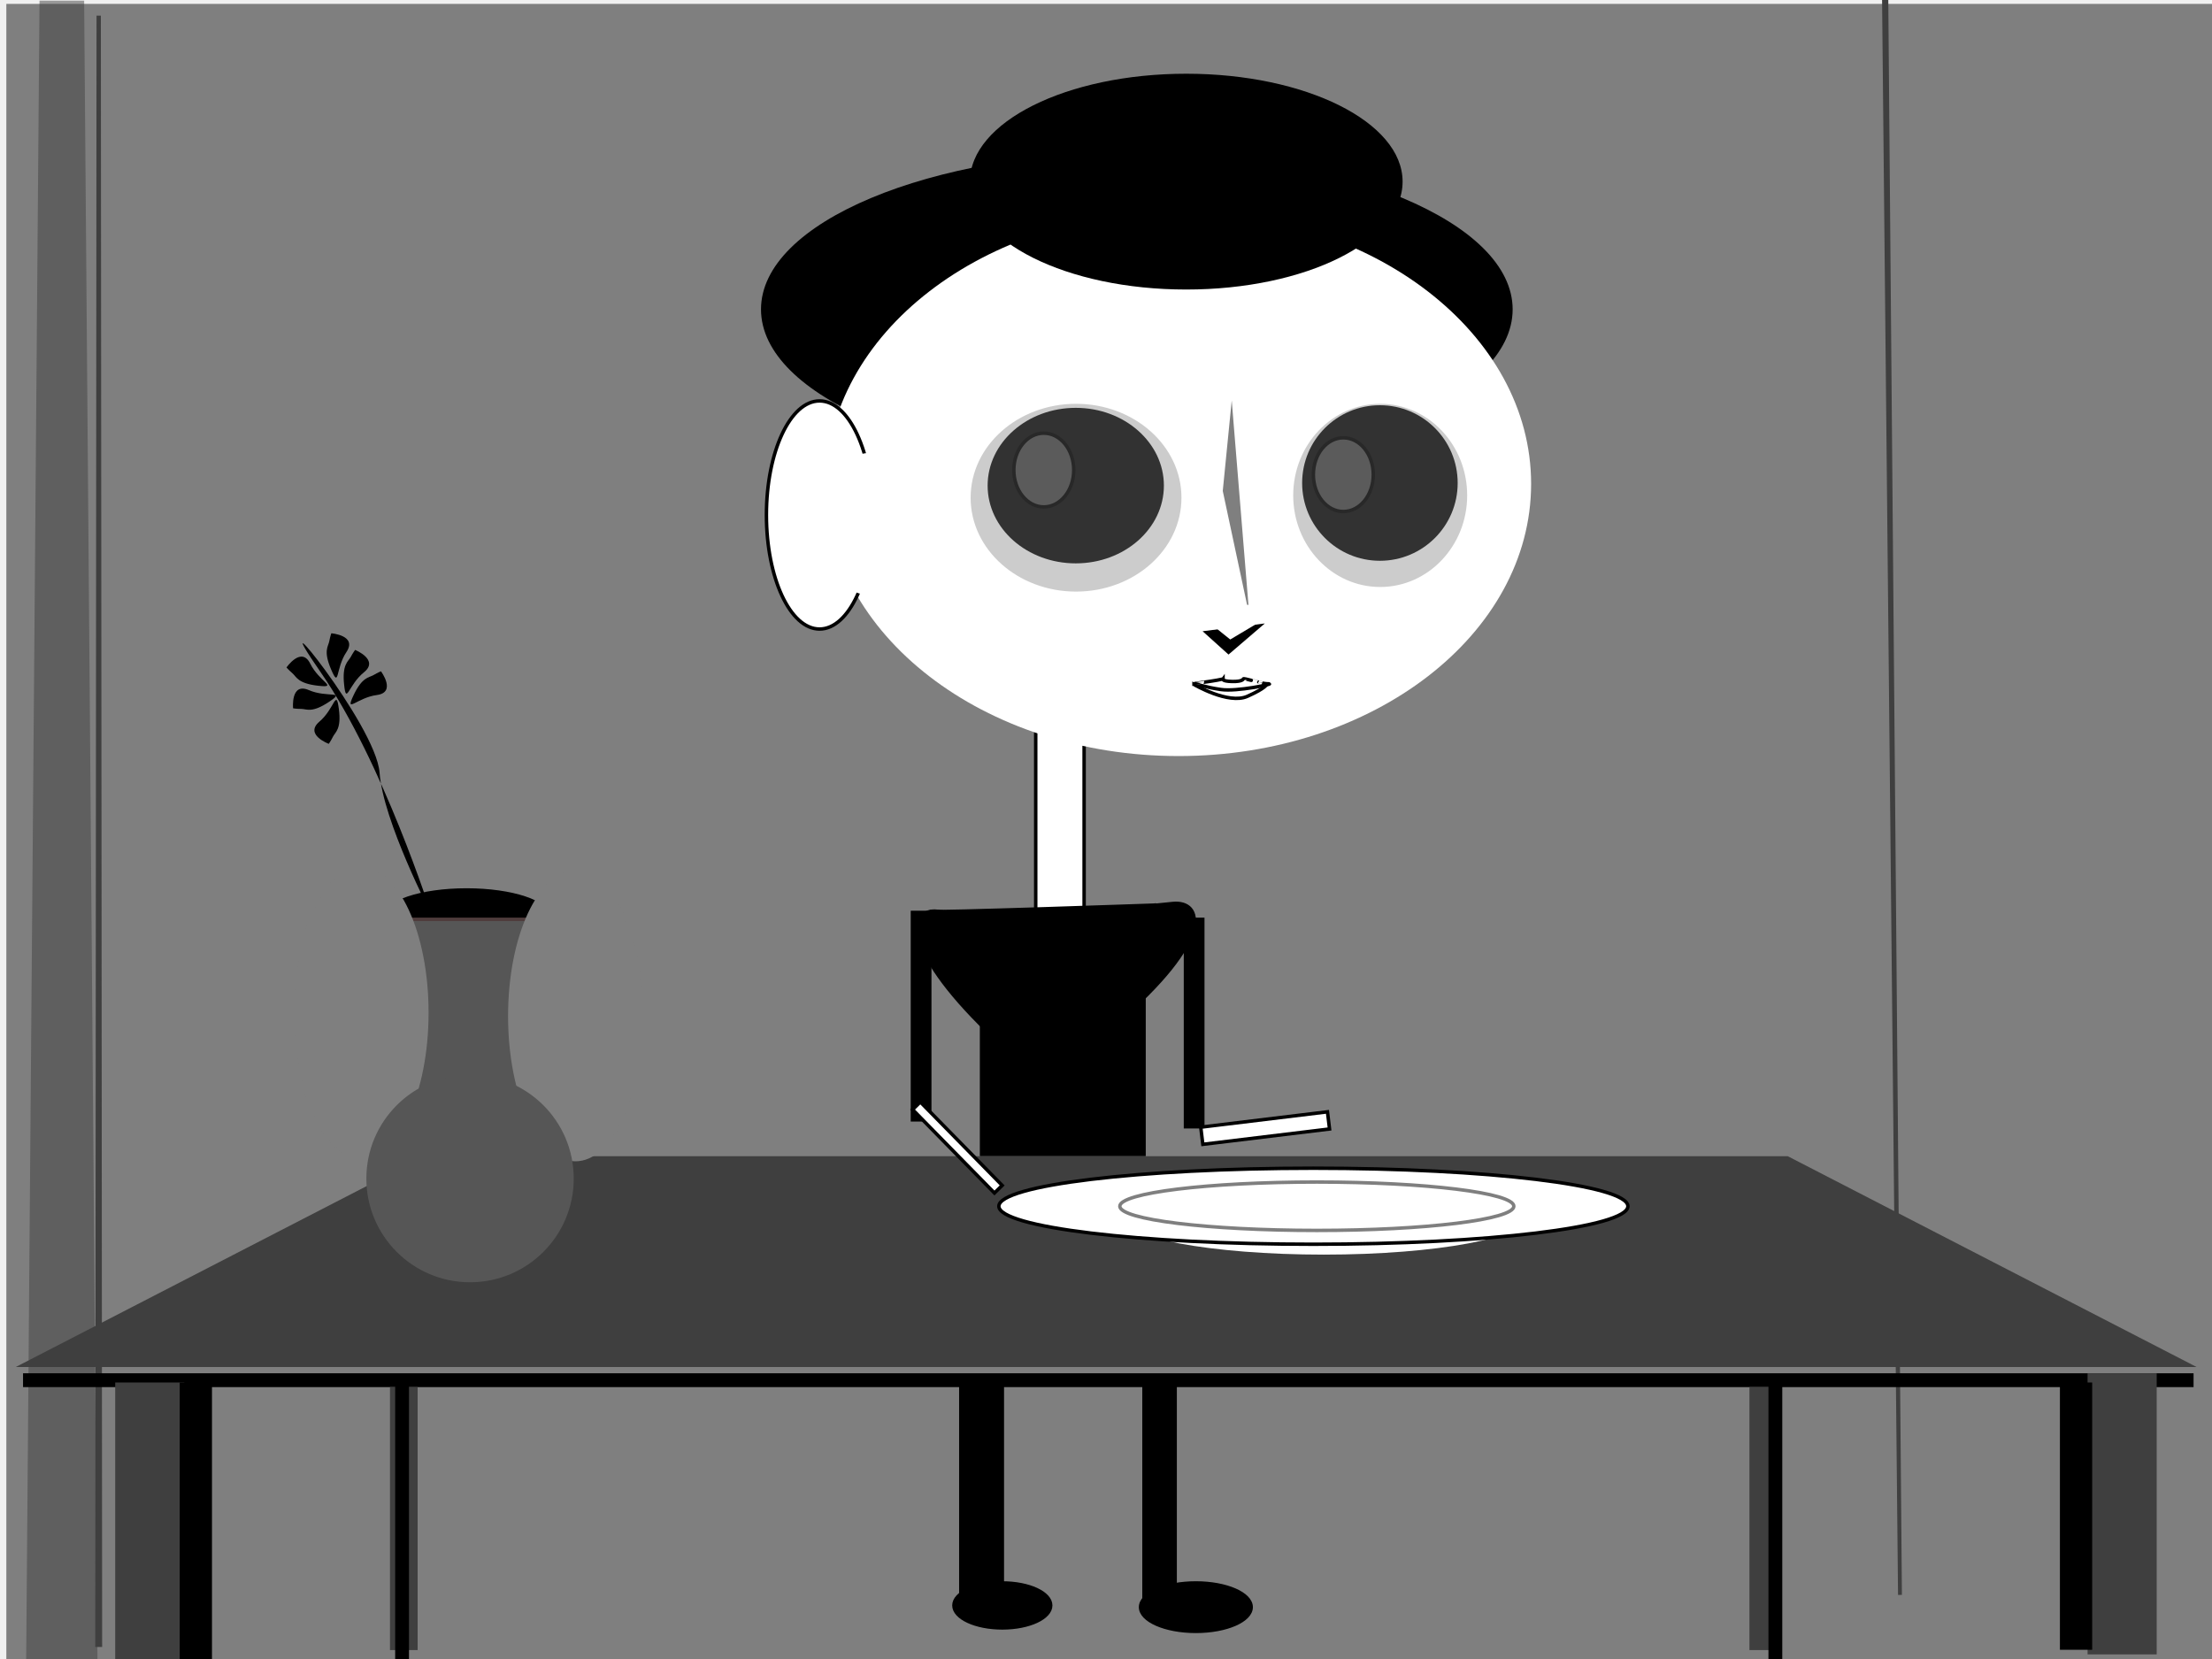
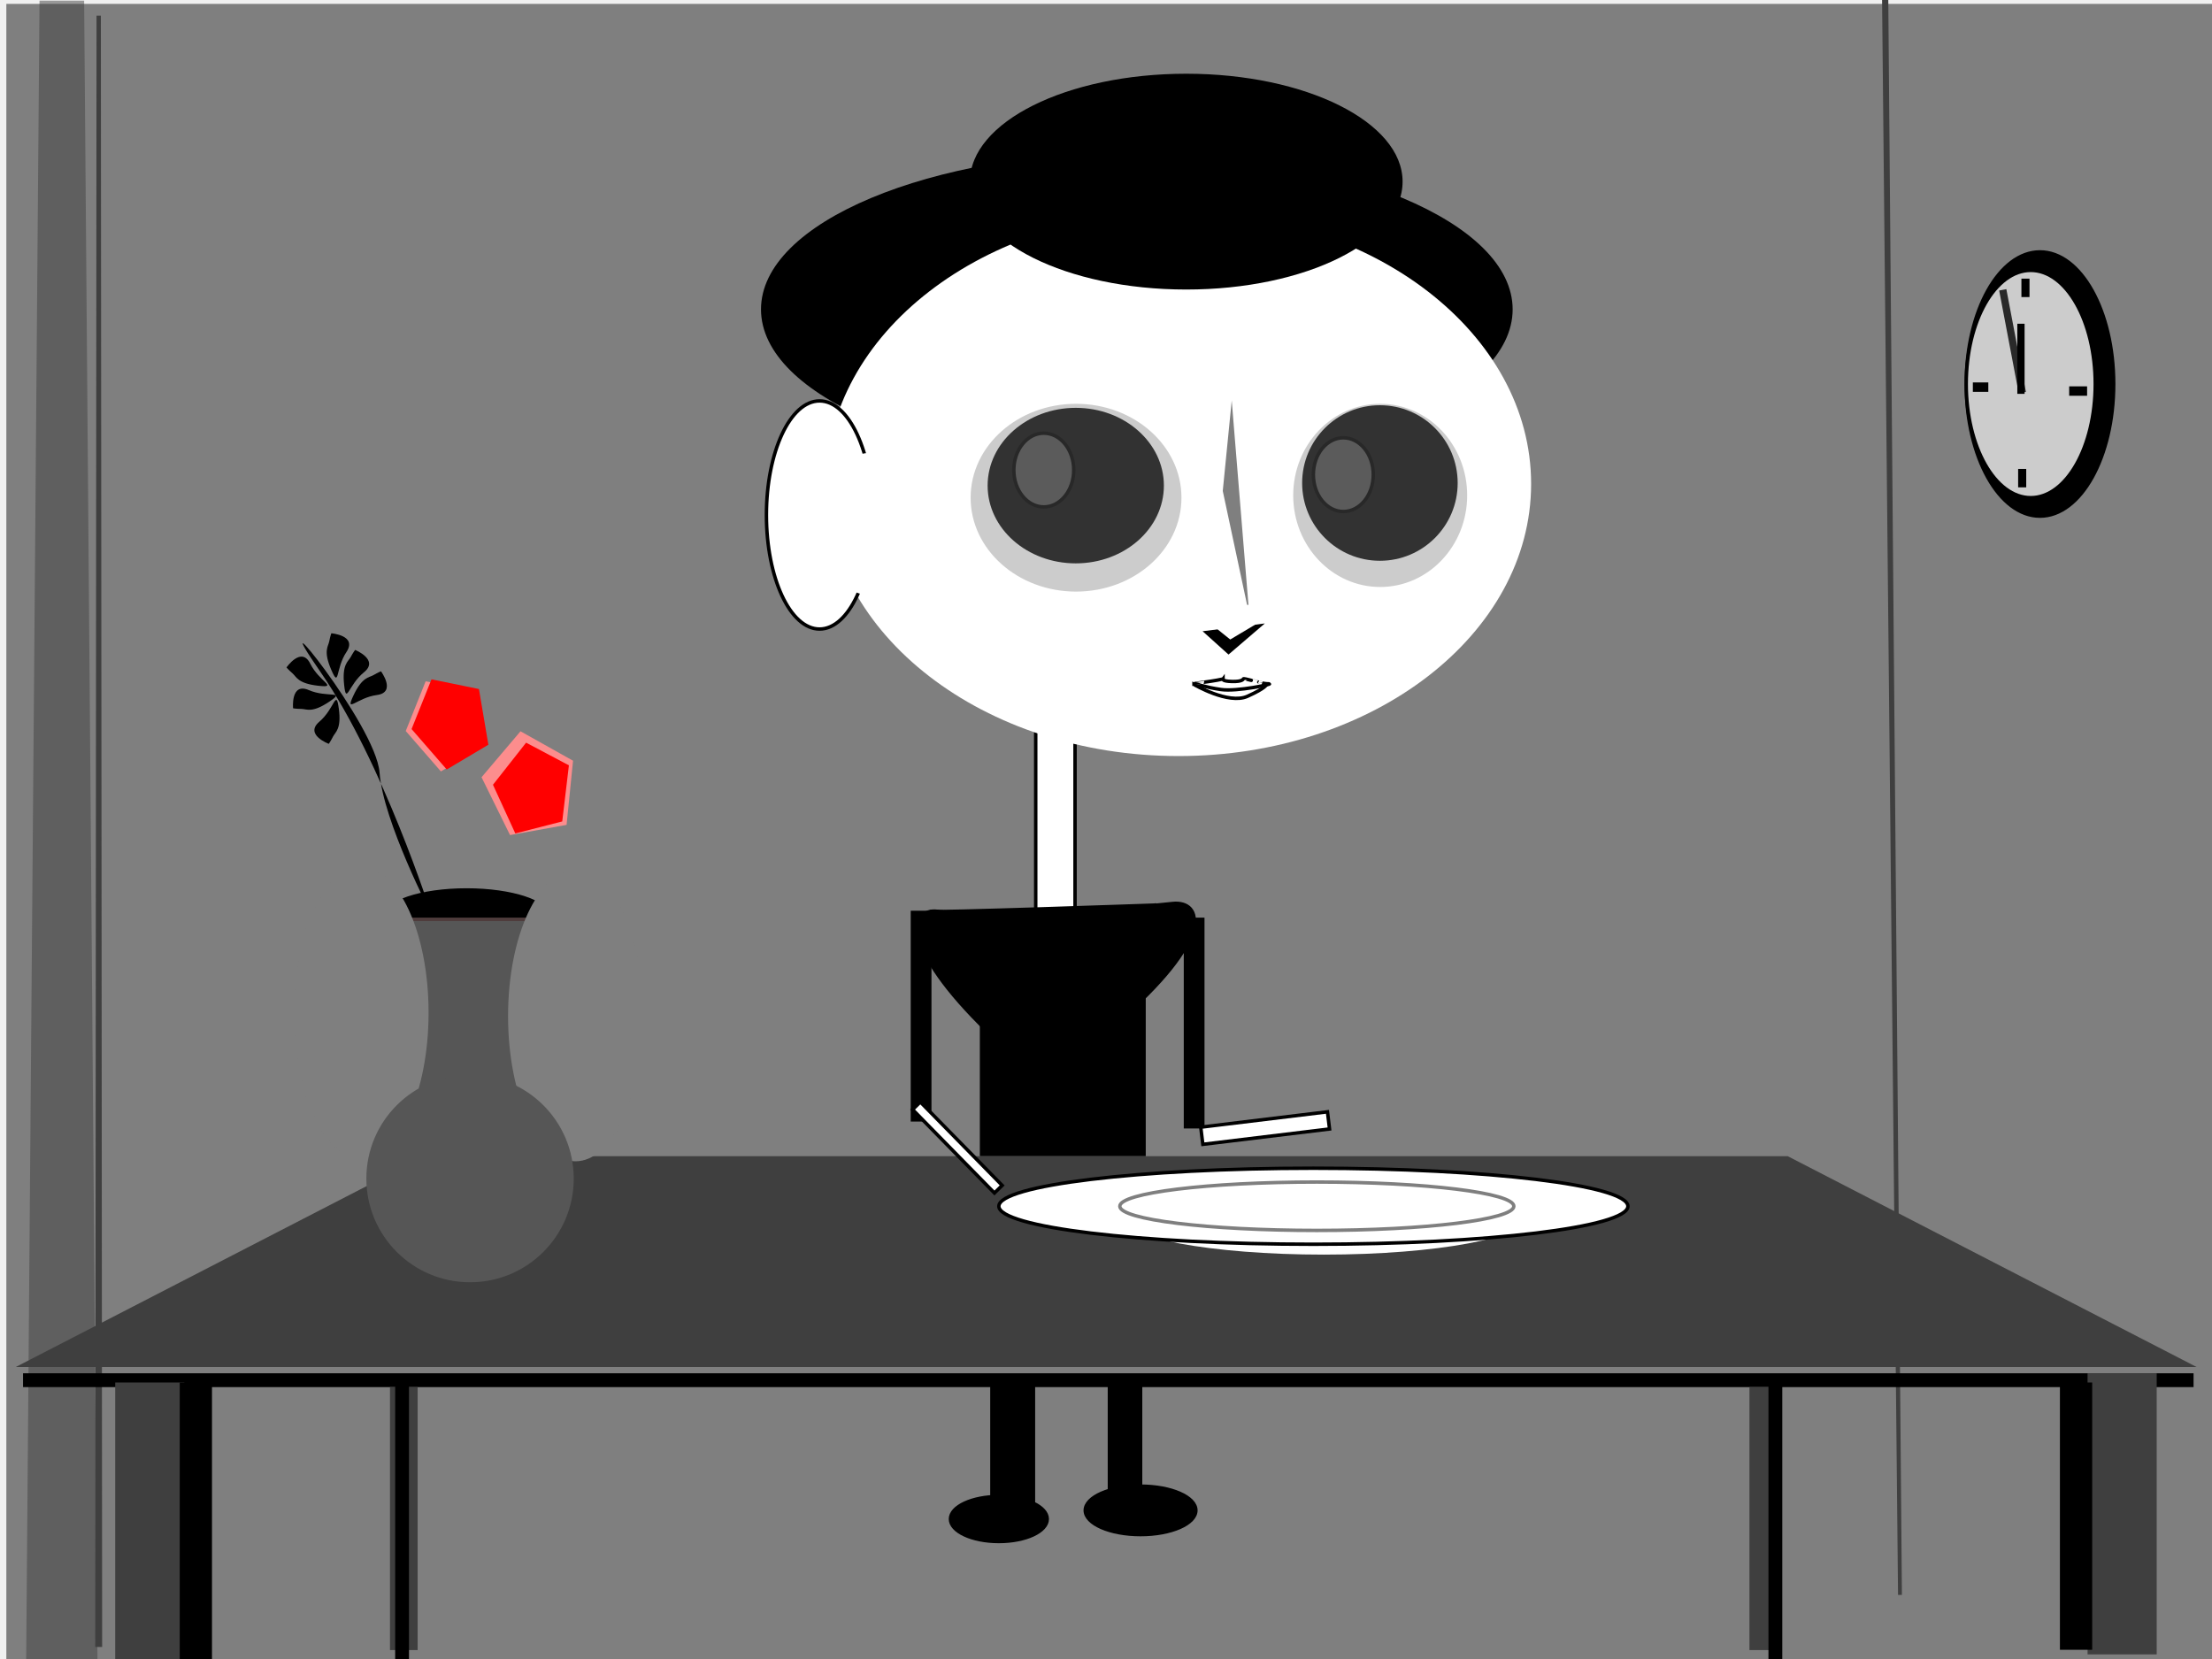
<svg xmlns="http://www.w3.org/2000/svg" width="640" height="480">
  <g>
-     <rect id="svg_2" height="480" width="642.75" y="1.125" x="1.833" stroke-width="0" fill="#7f7f7f" stroke="#000000" />
-     <rect stroke="#000000" id="svg_24" height="61" width="14" y="207" x="299.667" stroke-linecap="null" stroke-linejoin="null" stroke-dasharray="null" fill="#ffffff" />
-     <ellipse stroke="#000000" ry="45.562" rx="108.738" id="svg_21" cy="89.504" cx="328.918" stroke-linecap="null" stroke-linejoin="null" stroke-dasharray="null" stroke-width="0" fill="#000000" />
-     <ellipse stroke="#000000" ry="78.75" rx="102" id="svg_3" cy="140" cx="341" stroke-width="0" fill="#ffffff" />
-     <ellipse ry="22.5" rx="25.5" id="svg_4" cy="140.5" cx="311.25" stroke-linecap="null" stroke-linejoin="null" stroke-dasharray="null" stroke-width="0" stroke="#000000" fill="#3f3f3f" />
-     <ellipse stroke="#000000" id="svg_5" ry="22.5" rx="22.5" cy="139.75" cx="399.25" stroke-linecap="null" stroke-linejoin="null" stroke-dasharray="null" stroke-width="0" fill="#3f3f3f" />
-     <path stroke="#000000" opacity="0.5" transform="rotate(86.59154 356.8499,147.0671) " id="svg_11" d="m325.684,145.686c0,0 25.971,4.144 25.971,4.144c0,0 36.36,-5.526 36.36,-5.526c0,0 -62.331,1.381 -62.331,1.381z" stroke-linecap="null" stroke-linejoin="null" stroke-dasharray="null" stroke-width="0" fill="#000000" />
-     <ellipse stroke="#000000" ry="33" rx="15.375" id="svg_12" cy="149" cx="237.125" stroke-linecap="null" stroke-linejoin="null" stroke-dasharray="null" fill="#ffffff" />
-     <ellipse stroke="#000000" id="svg_14" ry="20.625" rx="15.375" cy="151.625" cx="252.125" stroke-linecap="null" stroke-linejoin="null" stroke-dasharray="null" stroke-width="0" fill="#ffffff" />
-     <path id="svg_8" d="m347.949,182.633c0,0 7.5,6.75 7.5,6.75c0,0 10.5,-9 10.5,-9c0,0 -18,2.25 -18,2.25z" stroke-linecap="null" stroke-linejoin="null" stroke-dasharray="null" stroke-width="0" stroke="#000000" fill="#000000" />
-     <path stroke="#000000" transform="rotate(-176.0072 356.3042,179.8693) " id="svg_10" d="m341.402,185.037l14.902,-10.336l14.902,10.336l-29.804,0z" stroke-linecap="null" stroke-linejoin="null" stroke-dasharray="null" stroke-width="0" fill="#ffffff" />
-     <path transform="rotate(7.608929 355.7784,199.2545) " id="svg_20" d="m345.388,199.416c0,0 10.662,4.505 15.768,1.352c5.106,-3.154 5.031,-4.13 5.009,-4.146c-0.022,-0.016 -20.777,2.795 -20.777,2.795l0,0z" stroke-linecap="null" stroke-linejoin="null" stroke-dasharray="null" stroke-width="null" stroke="#000000" fill="#ffffff" />
-     <path id="svg_19" d="m353.862,196.423c0,0 -0.526,0.676 2.628,0.751c3.154,0.075 3.229,-0.751 3.304,-0.826c0.075,-0.075 4.43,1.051 4.408,1.035c-0.022,-0.016 1.373,0.467 2.95,0.467c1.577,0 -9.235,2.328 -13.891,1.652c-4.655,-0.676 -7.508,-1.727 -7.53,-1.743c-0.022,-0.016 4.377,-0.584 6.404,-0.96c2.027,-0.375 1.727,-0.375 1.727,-0.375z" stroke-linecap="null" stroke-linejoin="null" stroke-dasharray="null" stroke-width="null" stroke="#000000" fill="#ffffff" />
-     <ellipse stroke="#000000" id="svg_22" ry="31.219" rx="62.59" cy="52.551" cx="343.223" stroke-linecap="null" stroke-linejoin="null" stroke-dasharray="null" stroke-width="0" fill="#000000" />
-     <path id="svg_25" d="m333.956,261.884c0,0 -64.956,2.269 -64.562,1.815c0.394,-0.454 -7.873,8.169 13.779,20.423c21.652,12.254 10.235,37.216 39.367,12.254c29.132,-24.962 25.412,-35.867 16.751,-34.96c-8.661,0.908 -5.335,0.467 -5.335,0.467z" stroke-linecap="null" stroke-linejoin="null" stroke-dasharray="null" fill="#000000" stroke="#000000" />
-     <path fill="#3f3f3f" stroke-width="0" stroke-dasharray="null" stroke-linejoin="null" stroke-linecap="null" d="m7.555,482.187l3.875,-482l12.917,0l3.875,482l-20.667,0z" id="svg_29" opacity="0.5" stroke="#000000" />
-     <path fill="#3f3f3f" stroke-width="0" stroke-dasharray="null" stroke-linejoin="null" stroke-linecap="null" d="m546.675,461.467l0.337,-462.735l1.123,0l0.337,462.735l-1.798,0l0,0z" id="svg_31" transform="rotate(179.4684 547.5741,230.0992) " stroke="#000000" />
-     <path fill="#3f3f3f" stroke-width="0" stroke-dasharray="null" stroke-linejoin="null" stroke-linecap="null" d="m27.555,476.52l0.375,-472l1.25,0l0.375,472l-2,0l0,0z" id="svg_38" stroke="#000000" />
-     <path fill="#3f3f3f" stroke-width="0" stroke-dasharray="null" stroke-linejoin="null" stroke-linecap="null" d="m4.555,395.52l118.312,-61l394.376,0l118.312,61l-631,0z" id="svg_6" stroke="#000000" />
-     <ellipse fill="#ffffff" stroke="#000000" stroke-width="0" stroke-dasharray="null" stroke-linejoin="null" stroke-linecap="null" cx="-151" cy="274" id="svg_9" />
-     <ellipse fill="#ffffff" stroke-width="0" stroke-dasharray="null" stroke-linejoin="null" stroke-linecap="null" cx="383" cy="352" rx="59" ry="11" id="svg_13" stroke="#000000" />
-     <ellipse fill="#ffffff" stroke="#000000" stroke-dasharray="null" stroke-linejoin="null" stroke-linecap="null" cx="380" cy="349" id="svg_7" rx="91" ry="11" />
-     <ellipse fill="#ffffff" stroke-dasharray="null" stroke-linejoin="null" stroke-linecap="null" cx="381" cy="349" rx="57" ry="7" id="svg_15" stroke="#000000" opacity="0.5" />
-     <ellipse fill="#000000" stroke-dasharray="null" stroke-linejoin="null" stroke-linecap="null" cx="135" cy="265" rx="24" ry="8" stroke-width="0" id="svg_18" stroke="#4f3c3c" />
-     <rect fill="#565656" stroke="#4f3c3c" stroke-width="null" stroke-dasharray="null" stroke-linejoin="null" stroke-linecap="null" x="111" y="266" width="48" height="58" id="svg_30" />
-     <ellipse fill="#7f7f7f" stroke-dasharray="null" stroke-linejoin="null" stroke-linecap="null" cx="104.5" cy="293" id="svg_16" rx="19.5" ry="42" stroke="#4f3c3c" stroke-width="0" />
-     <ellipse fill="#7f7f7f" stroke-dasharray="null" stroke-linejoin="null" stroke-linecap="null" cx="166.5" cy="294" rx="19.5" ry="42" stroke="#4f3c3c" stroke-width="0" id="svg_33" />
-     <ellipse fill="#565656" stroke-width="0" stroke-dasharray="null" stroke-linejoin="null" stroke-linecap="null" cx="136" cy="341" id="svg_34" rx="30" ry="30" stroke="#4f3c3c" />
-     <path fill="#000000" stroke="#000000" stroke-width="0" stroke-dasharray="null" stroke-linejoin="null" stroke-linecap="null" d="m124.82,264.562c0,0 -14,-44 -32,-70c-18,-26 16,15 17,29c1,14 15,41 15,41z" id="svg_39" />
-     <path fill="#000000" stroke-width="0" stroke-dasharray="null" stroke-linejoin="null" stroke-linecap="null" d="m101.956,203.057c0,0 -3.631,-6.687 2.152,-6.623c5.783,0.064 10.02,-4.179 6.725,0.836c-3.295,5.015 -5.178,4.437 -6.59,5.015c-1.412,0.579 -2.286,0.772 -2.286,0.772l-0,0z" id="svg_40" transform="rotate(171.8446 106.4083,198.9379) " stroke="#000000" />
-     <rect fill="#000000" stroke="#000000" stroke-width="0" stroke-dasharray="null" stroke-linejoin="null" stroke-linecap="null" x="6.667" y="397.333" width="628" height="4" id="svg_42" />
-     <rect fill="#3f3f3f" stroke-width="0" stroke-dasharray="null" stroke-linejoin="null" stroke-linecap="null" x="33.333" y="400" width="20" height="81.333" id="svg_43" stroke="#000000" />
-     <rect fill="#000000" stroke-width="0" stroke-dasharray="null" stroke-linejoin="null" stroke-linecap="null" x="52" y="400" width="9.333" height="81.333" id="svg_45" stroke="#000000" />
-     <rect fill="#3f3f3f" stroke-width="0" stroke-dasharray="null" stroke-linejoin="null" stroke-linecap="null" x="604" y="397.333" width="20" height="81.333" stroke="#000000" id="svg_46" />
-     <rect fill="#000000" stroke-width="0" stroke-dasharray="null" stroke-linejoin="null" stroke-linecap="null" x="596" y="400" width="9.333" height="77.333" id="svg_47" stroke="#000000" />
-     <rect fill="#3f3f3f" stroke-width="0" stroke-dasharray="null" stroke-linejoin="null" stroke-linecap="null" x="112.833" y="401.333" width="8" height="76.083" id="svg_48" stroke="#000000" />
-     <rect fill="#000000" stroke-width="0" stroke-dasharray="null" stroke-linejoin="null" stroke-linecap="null" x="114.333" y="400.25" width="4" height="81.333" id="svg_49" stroke="#000000" />
-     <ellipse fill="#000000" stroke-width="null" stroke-dasharray="null" stroke-linejoin="null" stroke-linecap="null" opacity="0.2" cx="311.333" cy="144" rx="30" ry="26.667" id="svg_53" stroke="#000000" />
-     <ellipse fill="#000000" stroke-width="null" stroke-dasharray="null" stroke-linejoin="null" stroke-linecap="null" opacity="0.2" cx="399.333" cy="143.333" rx="24.667" ry="26" id="svg_54" stroke="#000000" />
-     <ellipse fill="#ffffff" stroke-width="null" stroke-dasharray="null" stroke-linejoin="null" stroke-linecap="null" opacity="0.2" cx="302" cy="136" id="svg_51" rx="8.667" ry="10.667" stroke="#000000" />
-     <ellipse fill="#ffffff" stroke-width="null" stroke-dasharray="null" stroke-linejoin="null" stroke-linecap="null" opacity="0.2" cx="388.667" cy="137.333" rx="8.667" ry="10.667" stroke="#000000" id="svg_55" />
-     <path id="svg_17" fill="#000000" stroke-width="0" stroke-dasharray="null" stroke-linejoin="null" stroke-linecap="null" d="m86.048,206.986c0,0 -3.631,-6.687 2.152,-6.623c5.783,0.064 10.02,-4.179 6.725,0.836c-3.295,5.015 -5.178,4.437 -6.59,5.015c-1.412,0.579 -2.286,0.772 -2.286,0.772l-0,0z" transform="rotate(22.84764 90.50012,202.8666) " stroke="#000000" />
-     <path id="svg_23" fill="#000000" stroke-width="0" stroke-dasharray="null" stroke-linejoin="null" stroke-linecap="null" d="m97.473,198.17c0,0 -3.631,-6.687 2.152,-6.623c5.783,0.064 10.02,-4.179 6.725,0.836c-3.295,5.015 -5.178,4.437 -6.59,5.015c-1.412,0.579 -2.286,0.772 -2.286,0.772l-0,0z" transform="rotate(140.5535 101.9259,194.0511) " stroke="#000000" />
-     <path id="svg_26" fill="#000000" stroke-width="0" stroke-dasharray="null" stroke-linejoin="null" stroke-linecap="null" d="m84.132,199.339c0,0 -3.631,-6.687 2.152,-6.623c5.783,0.064 10.02,-4.179 6.725,0.836c-3.295,5.015 -5.178,4.437 -6.59,5.015c-1.412,0.579 -2.286,0.772 -2.286,0.772l-0,0z" transform="rotate(63.05272 88.58411,195.2201) " stroke="#000000" />
-     <path id="svg_27" fill="#000000" stroke-width="0" stroke-dasharray="null" stroke-linejoin="null" stroke-linecap="null" d="m92.428,193.328c0,0 -3.631,-6.687 2.152,-6.623c5.783,0.064 10.02,-4.179 6.725,0.836c-3.295,5.015 -5.178,4.437 -6.59,5.015c-1.412,0.579 -2.286,0.772 -2.286,0.772l-0,0z" transform="rotate(123.1251 96.88098,189.2084) " stroke="#000000" />
-     <path id="svg_28" fill="#000000" stroke-width="0" stroke-dasharray="null" stroke-linejoin="null" stroke-linecap="null" d="m91.33,213.305c0,0 -3.631,-6.687 2.152,-6.623c5.783,0.064 10.02,-4.179 6.725,0.836c-3.295,5.015 -5.178,4.437 -6.59,5.015c-1.412,0.579 -2.286,0.772 -2.286,0.772l-0,0z" transform="rotate(-40.9951 95.78235,209.1859) " stroke="#000000" />
-     <rect id="svg_35" fill="#3f3f3f" stroke-width="0" stroke-dasharray="null" stroke-linejoin="null" stroke-linecap="null" x="506.167" y="401.333" width="8" height="76.083" stroke="#000000" />
-     <rect stroke="#000000" transform="translate(10.66667,5.333333) " id="svg_32" fill="#000000" stroke-width="0" stroke-dasharray="null" stroke-linejoin="null" stroke-linecap="null" x="501" y="394.917" width="4" height="81.333" />
-     <path stroke="#000000" id="svg_36" d="m275.874,264.134c0,0 57.365,2.269 57.017,1.815c-0.348,-0.454 6.953,8.169 -12.168,20.423c-19.122,12.254 -9.039,37.216 -34.767,12.254c-25.727,-24.962 -22.442,-35.867 -14.794,-34.96c7.649,0.908 4.711,0.467 4.711,0.467z" stroke-linecap="null" stroke-linejoin="null" stroke-dasharray="null" fill="#000000" />
-     <rect stroke="#000000" id="svg_41" height="60" width="5" y="264" x="264" stroke-linecap="null" stroke-linejoin="null" stroke-dasharray="null" stroke-width="null" fill="#000000" />
-     <rect stroke="#000000" transform="rotate(-44.44375 277,332) " id="svg_44" height="33.818" width="3.133" y="315.091" x="275.434" stroke-linecap="null" stroke-linejoin="null" stroke-dasharray="null" stroke-width="null" fill="#ffffff" />
-     <rect id="svg_50" stroke="#000000" height="60" width="5" y="266" x="343" stroke-linecap="null" stroke-linejoin="null" stroke-dasharray="null" stroke-width="null" fill="#000000" />
-     <rect stroke="#000000" id="svg_52" transform="rotate(-96.91122 366.0471,326.3882) " height="36.926" width="5" y="307.925" x="363.547" stroke-linecap="null" stroke-linejoin="null" stroke-dasharray="null" stroke-width="null" fill="#ffffff" />
-     <rect stroke="#000000" id="svg_56" height="58" width="47" y="276" x="284" stroke-linecap="null" stroke-linejoin="null" stroke-dasharray="null" stroke-width="null" fill="#000000" />
-     <rect stroke="#000000" id="svg_57" height="64" width="12" y="400" x="278" stroke-linecap="null" stroke-linejoin="null" stroke-dasharray="null" stroke-width="null" fill="#000000" />
-     <rect stroke="#000000" id="svg_58" height="64" width="9" y="399" x="331" stroke-linecap="null" stroke-linejoin="null" stroke-dasharray="null" stroke-width="null" fill="#000000" />
-     <ellipse stroke="#000000" ry="6.5" rx="14" id="svg_61" cy="464.5" cx="290" stroke-linecap="null" stroke-linejoin="null" stroke-dasharray="null" stroke-width="null" fill="#000000" />
-     <ellipse stroke="#000000" id="svg_62" ry="7" rx="16" cy="465" cx="346" stroke-linecap="null" stroke-linejoin="null" stroke-dasharray="null" stroke-width="null" fill="#000000" />
+     <rect stroke="#000000" fill="#7f7f7f" stroke-width="0" x="1.833" y="1.125" width="642.75" height="480" id="svg_2" />
+     <rect stroke="#000000" fill="#ffffff" stroke-dasharray="null" stroke-linejoin="null" stroke-linecap="null" x="299.667" y="207" width="11.375" height="61" id="svg_24" />
+     <ellipse fill="#000000" stroke-width="0" stroke-dasharray="null" stroke-linejoin="null" stroke-linecap="null" cx="328.918" cy="89.504" id="svg_21" rx="108.738" ry="45.562" stroke="#000000" />
+     <ellipse fill="#ffffff" stroke-width="0" cx="341" cy="140" id="svg_3" rx="102" ry="78.75" stroke="#000000" />
+     <ellipse fill="#3f3f3f" stroke="#000000" stroke-width="0" stroke-dasharray="null" stroke-linejoin="null" stroke-linecap="null" cx="311.25" cy="140.5" id="svg_4" rx="25.5" ry="22.5" />
+     <ellipse fill="#3f3f3f" stroke-width="0" stroke-dasharray="null" stroke-linejoin="null" stroke-linecap="null" cx="399.25" cy="139.75" rx="22.5" ry="22.5" id="svg_5" stroke="#000000" />
+     <path fill="#000000" stroke-width="0" stroke-dasharray="null" stroke-linejoin="null" stroke-linecap="null" d="m325.684,145.686c0,0 25.971,4.144 25.971,4.144c0,0 36.36,-5.526 36.36,-5.526c0,0 -62.331,1.381 -62.331,1.381z" id="svg_11" transform="rotate(86.59154 356.8499,147.0671) " opacity="0.5" stroke="#000000" />
+     <ellipse fill="#ffffff" stroke-dasharray="null" stroke-linejoin="null" stroke-linecap="null" cx="237.125" cy="149" id="svg_12" rx="15.375" ry="33" stroke="#000000" />
+     <ellipse fill="#ffffff" stroke-width="0" stroke-dasharray="null" stroke-linejoin="null" stroke-linecap="null" cx="252.125" cy="151.625" rx="15.375" ry="20.625" id="svg_14" stroke="#000000" />
+     <path fill="#000000" stroke="#000000" stroke-width="0" stroke-dasharray="null" stroke-linejoin="null" stroke-linecap="null" d="m347.949,182.633c0,0 7.5,6.75 7.5,6.75c0,0 10.5,-9 10.5,-9c0,0 -18,2.25 -18,2.25z" id="svg_8" />
+     <path fill="#ffffff" stroke-width="0" stroke-dasharray="null" stroke-linejoin="null" stroke-linecap="null" d="m341.402,185.037l14.902,-10.336l14.902,10.336l-29.804,0z" id="svg_10" transform="rotate(-176.0072 356.3042,179.8693) " stroke="#000000" />
+     <path fill="#ffffff" stroke="#000000" stroke-width="null" stroke-dasharray="null" stroke-linejoin="null" stroke-linecap="null" d="m345.388,199.416c0,0 10.662,4.505 15.768,1.352c5.106,-3.154 5.031,-4.13 5.009,-4.146c-0.022,-0.016 -20.777,2.795 -20.777,2.795l0,0z" id="svg_20" transform="rotate(7.608929 355.7784,199.2545) " />
+     <path fill="#ffffff" stroke="#000000" stroke-width="null" stroke-dasharray="null" stroke-linejoin="null" stroke-linecap="null" d="m353.862,196.423c0,0 -0.526,0.676 2.628,0.751c3.154,0.075 3.229,-0.751 3.304,-0.826c0.075,-0.075 4.43,1.051 4.408,1.035c-0.022,-0.016 1.373,0.467 2.95,0.467c1.577,0 -9.235,2.328 -13.891,1.652c-4.655,-0.676 -7.508,-1.727 -7.53,-1.743c-0.022,-0.016 4.377,-0.584 6.404,-0.96c2.027,-0.375 1.727,-0.375 1.727,-0.375z" id="svg_19" />
+     <ellipse fill="#000000" stroke-width="0" stroke-dasharray="null" stroke-linejoin="null" stroke-linecap="null" cx="343.223" cy="52.551" rx="62.59" ry="31.219" id="svg_22" stroke="#000000" />
+     <path stroke="#000000" fill="#000000" stroke-dasharray="null" stroke-linejoin="null" stroke-linecap="null" d="m333.956,261.884c0,0 -64.956,2.269 -64.562,1.815c0.394,-0.454 -7.873,8.169 13.779,20.423c21.652,12.254 10.235,37.216 39.367,12.254c29.132,-24.962 25.412,-35.867 16.751,-34.96c-8.661,0.908 -5.335,0.467 -5.335,0.467z" id="svg_25" />
+     <path stroke="#000000" opacity="0.5" id="svg_29" d="m7.555,482.187l3.875,-482l12.917,0l3.875,482l-20.667,0z" stroke-linecap="null" stroke-linejoin="null" stroke-dasharray="null" stroke-width="0" fill="#3f3f3f" />
+     <path stroke="#000000" transform="rotate(179.4684 547.5741,230.0992) " id="svg_31" d="m546.675,461.467l0.337,-462.735l1.123,0l0.337,462.735l-1.798,0l0,0z" stroke-linecap="null" stroke-linejoin="null" stroke-dasharray="null" stroke-width="0" fill="#3f3f3f" />
+     <path stroke="#000000" id="svg_38" d="m27.555,476.52l0.375,-472l1.25,0l0.375,472l-2,0l0,0z" stroke-linecap="null" stroke-linejoin="null" stroke-dasharray="null" stroke-width="0" fill="#3f3f3f" />
+     <path stroke="#000000" id="svg_6" d="m4.555,395.52l118.312,-61l394.376,0l118.312,61l-631,0z" stroke-linecap="null" stroke-linejoin="null" stroke-dasharray="null" stroke-width="0" fill="#3f3f3f" />
+     <ellipse id="svg_9" cy="274" cx="-151" stroke-linecap="null" stroke-linejoin="null" stroke-dasharray="null" stroke-width="0" stroke="#000000" fill="#ffffff" />
+     <ellipse stroke="#000000" id="svg_13" ry="11" rx="59" cy="352" cx="383" stroke-linecap="null" stroke-linejoin="null" stroke-dasharray="null" stroke-width="0" fill="#ffffff" />
+     <ellipse ry="11" rx="91" id="svg_7" cy="349" cx="380" stroke-linecap="null" stroke-linejoin="null" stroke-dasharray="null" stroke="#000000" fill="#ffffff" />
+     <ellipse opacity="0.5" stroke="#000000" id="svg_15" ry="7" rx="57" cy="349" cx="381" stroke-linecap="null" stroke-linejoin="null" stroke-dasharray="null" fill="#ffffff" />
+     <ellipse stroke="#4f3c3c" id="svg_18" stroke-width="0" ry="8" rx="24" cy="265" cx="135" stroke-linecap="null" stroke-linejoin="null" stroke-dasharray="null" fill="#000000" />
+     <rect id="svg_30" height="58" width="48" y="266" x="111" stroke-linecap="null" stroke-linejoin="null" stroke-dasharray="null" stroke-width="null" stroke="#4f3c3c" fill="#565656" />
+     <ellipse stroke-width="0" stroke="#4f3c3c" ry="42" rx="19.5" id="svg_16" cy="293" cx="104.5" stroke-linecap="null" stroke-linejoin="null" stroke-dasharray="null" fill="#7f7f7f" />
+     <ellipse id="svg_33" stroke-width="0" stroke="#4f3c3c" ry="42" rx="19.5" cy="294" cx="166.5" stroke-linecap="null" stroke-linejoin="null" stroke-dasharray="null" fill="#7f7f7f" />
+     <ellipse stroke="#4f3c3c" ry="30" rx="30" id="svg_34" cy="341" cx="136" stroke-linecap="null" stroke-linejoin="null" stroke-dasharray="null" stroke-width="0" fill="#565656" />
+     <path id="svg_39" d="m124.82,264.562c0,0 -14,-44 -32,-70c-18,-26 16,15 17,29c1,14 15,41 15,41z" stroke-linecap="null" stroke-linejoin="null" stroke-dasharray="null" stroke-width="0" stroke="#000000" fill="#000000" />
+     <path stroke="#000000" transform="rotate(171.8446 106.4083,198.9379) " id="svg_40" d="m101.956,203.057c0,0 -3.631,-6.687 2.152,-6.623c5.783,0.064 10.02,-4.179 6.725,0.836c-3.295,5.015 -5.178,4.437 -6.59,5.015c-1.412,0.579 -2.286,0.772 -2.286,0.772l-0,0z" stroke-linecap="null" stroke-linejoin="null" stroke-dasharray="null" stroke-width="0" fill="#000000" />
+     <rect id="svg_42" height="4" width="628" y="397.333" x="6.667" stroke-linecap="null" stroke-linejoin="null" stroke-dasharray="null" stroke-width="0" stroke="#000000" fill="#000000" />
+     <rect stroke="#000000" id="svg_43" height="81.333" width="20" y="400" x="33.333" stroke-linecap="null" stroke-linejoin="null" stroke-dasharray="null" stroke-width="0" fill="#3f3f3f" />
+     <rect stroke="#000000" id="svg_45" height="81.333" width="9.333" y="400" x="52" stroke-linecap="null" stroke-linejoin="null" stroke-dasharray="null" stroke-width="0" fill="#000000" />
+     <rect id="svg_46" stroke="#000000" height="81.333" width="20" y="397.333" x="604" stroke-linecap="null" stroke-linejoin="null" stroke-dasharray="null" stroke-width="0" fill="#3f3f3f" />
+     <rect stroke="#000000" id="svg_47" height="77.333" width="9.333" y="400" x="596" stroke-linecap="null" stroke-linejoin="null" stroke-dasharray="null" stroke-width="0" fill="#000000" />
+     <rect stroke="#000000" id="svg_48" height="76.083" width="8" y="401.333" x="112.833" stroke-linecap="null" stroke-linejoin="null" stroke-dasharray="null" stroke-width="0" fill="#3f3f3f" />
+     <rect stroke="#000000" id="svg_49" height="81.333" width="4" y="400.25" x="114.333" stroke-linecap="null" stroke-linejoin="null" stroke-dasharray="null" stroke-width="0" fill="#000000" />
+     <ellipse stroke="#000000" id="svg_53" ry="26.667" rx="30" cy="144" cx="311.333" opacity="0.2" stroke-linecap="null" stroke-linejoin="null" stroke-dasharray="null" stroke-width="null" fill="#000000" />
+     <ellipse stroke="#000000" id="svg_54" ry="26" rx="24.667" cy="143.333" cx="399.333" opacity="0.2" stroke-linecap="null" stroke-linejoin="null" stroke-dasharray="null" stroke-width="null" fill="#000000" />
+     <ellipse stroke="#000000" ry="10.667" rx="8.667" id="svg_51" cy="136" cx="302" opacity="0.2" stroke-linecap="null" stroke-linejoin="null" stroke-dasharray="null" stroke-width="null" fill="#ffffff" />
+     <ellipse id="svg_55" stroke="#000000" ry="10.667" rx="8.667" cy="137.333" cx="388.667" opacity="0.2" stroke-linecap="null" stroke-linejoin="null" stroke-dasharray="null" stroke-width="null" fill="#ffffff" />
+     <path stroke="#000000" transform="rotate(22.84764 90.50012,202.8666) " d="m86.048,206.986c0,0 -3.631,-6.687 2.152,-6.623c5.783,0.064 10.02,-4.179 6.725,0.836c-3.295,5.015 -5.178,4.437 -6.59,5.015c-1.412,0.579 -2.286,0.772 -2.286,0.772l-0,0z" stroke-linecap="null" stroke-linejoin="null" stroke-dasharray="null" stroke-width="0" fill="#000000" id="svg_17" />
+     <path stroke="#000000" transform="rotate(140.5535 101.9259,194.0511) " d="m97.473,198.17c0,0 -3.631,-6.687 2.152,-6.623c5.783,0.064 10.02,-4.179 6.725,0.836c-3.295,5.015 -5.178,4.437 -6.59,5.015c-1.412,0.579 -2.286,0.772 -2.286,0.772l-0,0z" stroke-linecap="null" stroke-linejoin="null" stroke-dasharray="null" stroke-width="0" fill="#000000" id="svg_23" />
+     <path stroke="#000000" transform="rotate(63.05272 88.58411,195.2201) " d="m84.132,199.339c0,0 -3.631,-6.687 2.152,-6.623c5.783,0.064 10.02,-4.179 6.725,0.836c-3.295,5.015 -5.178,4.437 -6.59,5.015c-1.412,0.579 -2.286,0.772 -2.286,0.772l-0,0z" stroke-linecap="null" stroke-linejoin="null" stroke-dasharray="null" stroke-width="0" fill="#000000" id="svg_26" />
+     <path stroke="#000000" transform="rotate(123.1251 96.88098,189.2084) " d="m92.428,193.328c0,0 -3.631,-6.687 2.152,-6.623c5.783,0.064 10.02,-4.179 6.725,0.836c-3.295,5.015 -5.178,4.437 -6.59,5.015c-1.412,0.579 -2.286,0.772 -2.286,0.772l-0,0z" stroke-linecap="null" stroke-linejoin="null" stroke-dasharray="null" stroke-width="0" fill="#000000" id="svg_27" />
+     <path stroke="#000000" transform="rotate(-40.9951 95.78235,209.1859) " d="m91.33,213.305c0,0 -3.631,-6.687 2.152,-6.623c5.783,0.064 10.02,-4.179 6.725,0.836c-3.295,5.015 -5.178,4.437 -6.59,5.015c-1.412,0.579 -2.286,0.772 -2.286,0.772l-0,0z" stroke-linecap="null" stroke-linejoin="null" stroke-dasharray="null" stroke-width="0" fill="#000000" id="svg_28" />
+     <rect stroke="#000000" height="76.083" width="8" y="401.333" x="506.167" stroke-linecap="null" stroke-linejoin="null" stroke-dasharray="null" stroke-width="0" fill="#3f3f3f" id="svg_35" />
+     <rect height="81.333" width="4" y="400.25" x="511.667" stroke-linecap="null" stroke-linejoin="null" stroke-dasharray="null" stroke-width="0" fill="#000000" id="svg_32" stroke="#000000" />
+     <path fill="#000000" stroke-dasharray="null" stroke-linejoin="null" stroke-linecap="null" d="m275.874,264.134c0,0 57.365,2.269 57.017,1.815c-0.348,-0.454 6.953,8.169 -12.168,20.423c-19.122,12.254 -9.039,37.216 -34.767,12.254c-25.727,-24.962 -22.442,-35.867 -14.794,-34.96c7.649,0.908 4.711,0.467 4.711,0.467z" id="svg_36" stroke="#000000" />
+     <rect fill="#000000" stroke-width="null" stroke-dasharray="null" stroke-linejoin="null" stroke-linecap="null" x="264" y="264" width="5" height="60" id="svg_41" stroke="#000000" />
+     <rect fill="#ffffff" stroke-width="null" stroke-dasharray="null" stroke-linejoin="null" stroke-linecap="null" x="275.434" y="315.091" width="3.133" height="33.818" id="svg_44" transform="rotate(-44.44375 277,332) " stroke="#000000" />
+     <rect fill="#000000" stroke-width="null" stroke-dasharray="null" stroke-linejoin="null" stroke-linecap="null" x="343" y="266" width="5" height="60" stroke="#000000" id="svg_50" />
+     <rect fill="#ffffff" stroke-width="null" stroke-dasharray="null" stroke-linejoin="null" stroke-linecap="null" x="363.547" y="307.925" width="5" height="36.926" transform="rotate(-96.91122 366.0471,326.3882) " id="svg_52" stroke="#000000" />
+     <rect fill="#000000" stroke-width="null" stroke-dasharray="null" stroke-linejoin="null" stroke-linecap="null" x="284" y="276" width="47" height="58" id="svg_56" stroke="#000000" />
+     <rect stroke="#000000" fill="#000000" stroke-width="null" stroke-dasharray="null" stroke-linejoin="null" stroke-linecap="null" x="287" y="401" width="12" height="36" id="svg_57" />
+     <rect stroke="#000000" fill="#000000" stroke-width="null" stroke-dasharray="null" stroke-linejoin="null" stroke-linecap="null" x="321" y="399" width="9" height="40" id="svg_58" />
+     <ellipse fill="#000000" stroke-width="null" stroke-dasharray="null" stroke-linejoin="null" stroke-linecap="null" cx="289" cy="439.5" id="svg_61" rx="14" ry="6.5" stroke="#000000" />
+     <ellipse fill="#000000" stroke-width="null" stroke-dasharray="null" stroke-linejoin="null" stroke-linecap="null" cx="330" cy="437" rx="16" ry="7" id="svg_62" stroke="#000000" />
+     <polygon id="svg_67" stroke="#000000" transform="rotate(170.4023 127.822,209.7396) " stroke-width="0" points="138.397,209.74 130.318,222.964 117.247,217.913 117.247,201.566 130.318,196.515 138.397,209.74 " strokeWidth="null" strokecolor="#000000" fill="#fc8d8d" edge="34.912" orient="x" sides="5" shape="regularPoly" cy="181.333" cx="135.111" />
+     <polygon stroke="#000000" id="svg_68" transform="rotate(-100.2221 153.1722,225.8598) " stroke-width="0" points="167.678,225.86 156.597,239.311 138.666,234.173 138.666,217.546 156.597,212.408 167.678,225.86 " strokeWidth="null" strokecolor="#000000" fill="#fc8d8d" edge="34.912" orient="x" sides="5" shape="regularPoly" cy="181.333" cx="135.111" />
+     <polygon stroke="#000000" transform="rotate(170.4023 129.5095,209.1771) " stroke-width="0" points="140.085,209.177 132.006,222.402 118.934,217.35 118.934,201.004 132.006,195.952 140.085,209.177 " strokeWidth="null" strokecolor="#000000" fill="#ff0000" edge="34.912" orient="x" sides="5" shape="regularPoly" id="svg_65" cy="181.333" cx="135.111" />
+     <polygon id="svg_69" stroke="#000000" transform="rotate(-173.2218 153.1345,228.3021) " stroke-width="0" points="163.71,228.302 155.631,241.527 142.559,236.475 142.559,220.129 155.631,215.077 163.71,228.302 " strokeWidth="null" strokecolor="#000000" fill="#ff0000" edge="34.912" orient="x" sides="5" shape="regularPoly" cy="181.333" cx="135.111" />
+     <ellipse stroke="#000000" ry="38.222" rx="21.333" id="svg_72" cy="111.111" cx="590.222" stroke-linecap="null" stroke-linejoin="null" stroke-dasharray="null" stroke-width="null" fill="#000000" />
+     <ellipse opacity="0.8" id="svg_73" stroke="#000000" ry="32.889" rx="18.667" cy="111.111" cx="587.556" stroke-linecap="null" stroke-linejoin="null" stroke-dasharray="null" stroke-width="null" fill="#ffffff" />
+     <rect stroke="#000000" transform="rotate(-10.77466 582.2883,98.71198) " id="svg_74" height="29.25" width="1.114" y="84.087" x="581.731" opacity="0.8" stroke-linecap="null" stroke-linejoin="null" stroke-dasharray="null" stroke-width="null" fill="#000000" />
+     <rect stroke="#000000" id="svg_75" height="19.283" width="1.102" y="94.169" x="584.173" stroke-linecap="null" stroke-linejoin="null" stroke-dasharray="null" stroke-width="null" fill="#000000" />
+     <rect stroke="#000000" id="svg_76" height="4.333" width="1.339" y="81.117" x="585.359" stroke-linecap="null" stroke-linejoin="null" stroke-dasharray="null" stroke-width="null" fill="#000000" />
+     <rect id="svg_77" stroke="#000000" height="4.333" width="1.339" y="136.172" x="584.41" stroke-linecap="null" stroke-linejoin="null" stroke-dasharray="null" stroke-width="null" fill="#000000" />
+     <rect stroke="#000000" id="svg_78" height="1.723" width="4.187" y="112.283" x="599.176" stroke-linecap="null" stroke-linejoin="null" stroke-dasharray="null" stroke-width="null" fill="#000000" />
+     <rect stroke="#000000" id="svg_79" height="1.723" width="3.475" y="111.149" x="571.306" stroke-linecap="null" stroke-linejoin="null" stroke-dasharray="null" stroke-width="null" fill="#000000" />
  </g>
</svg>
